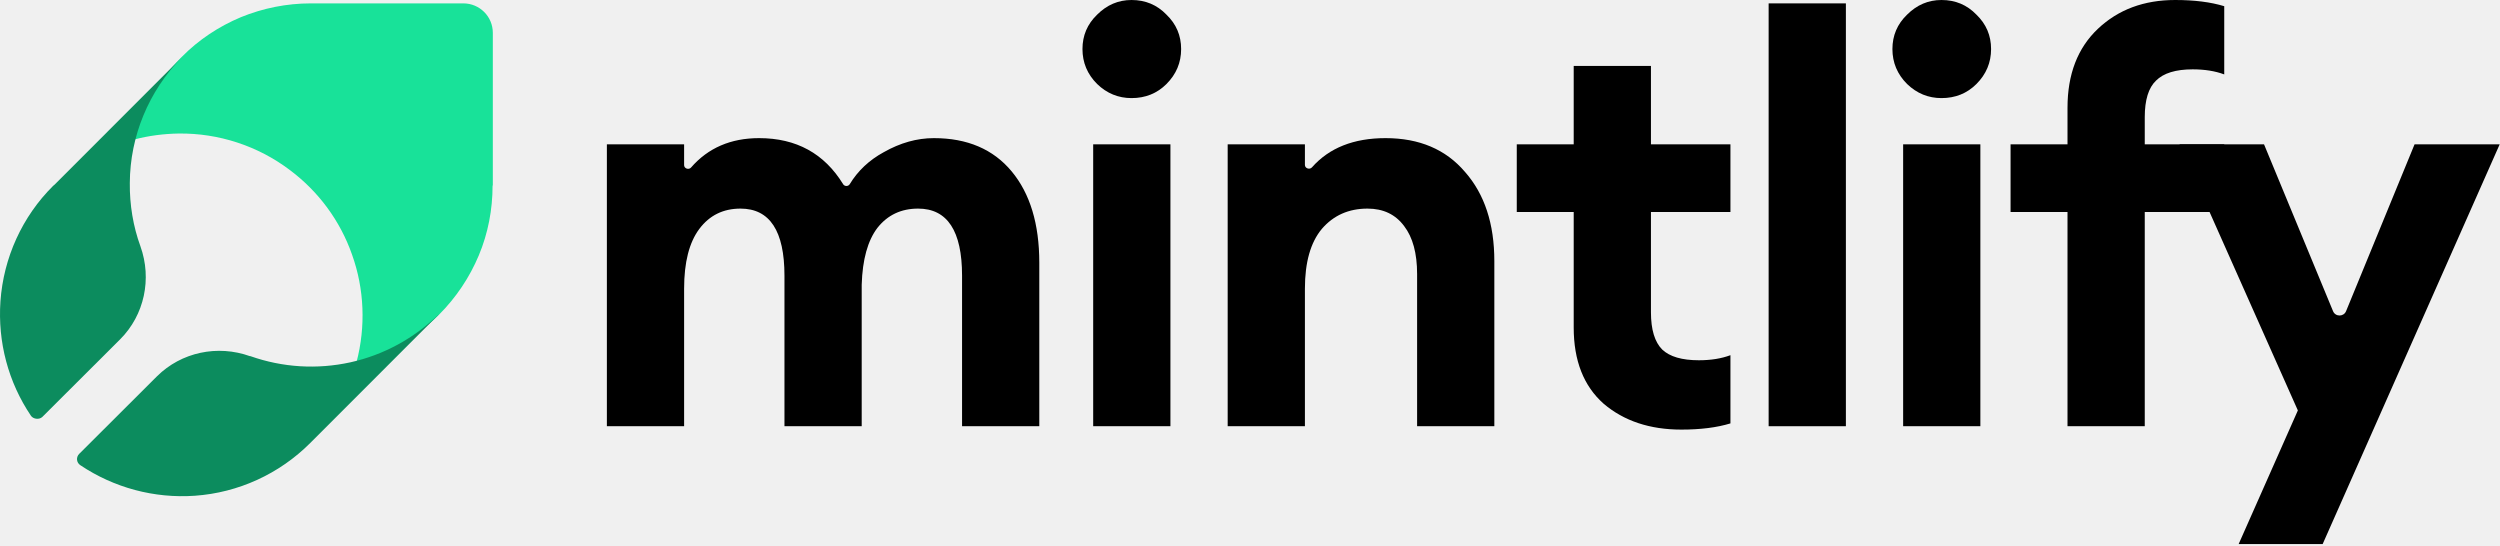
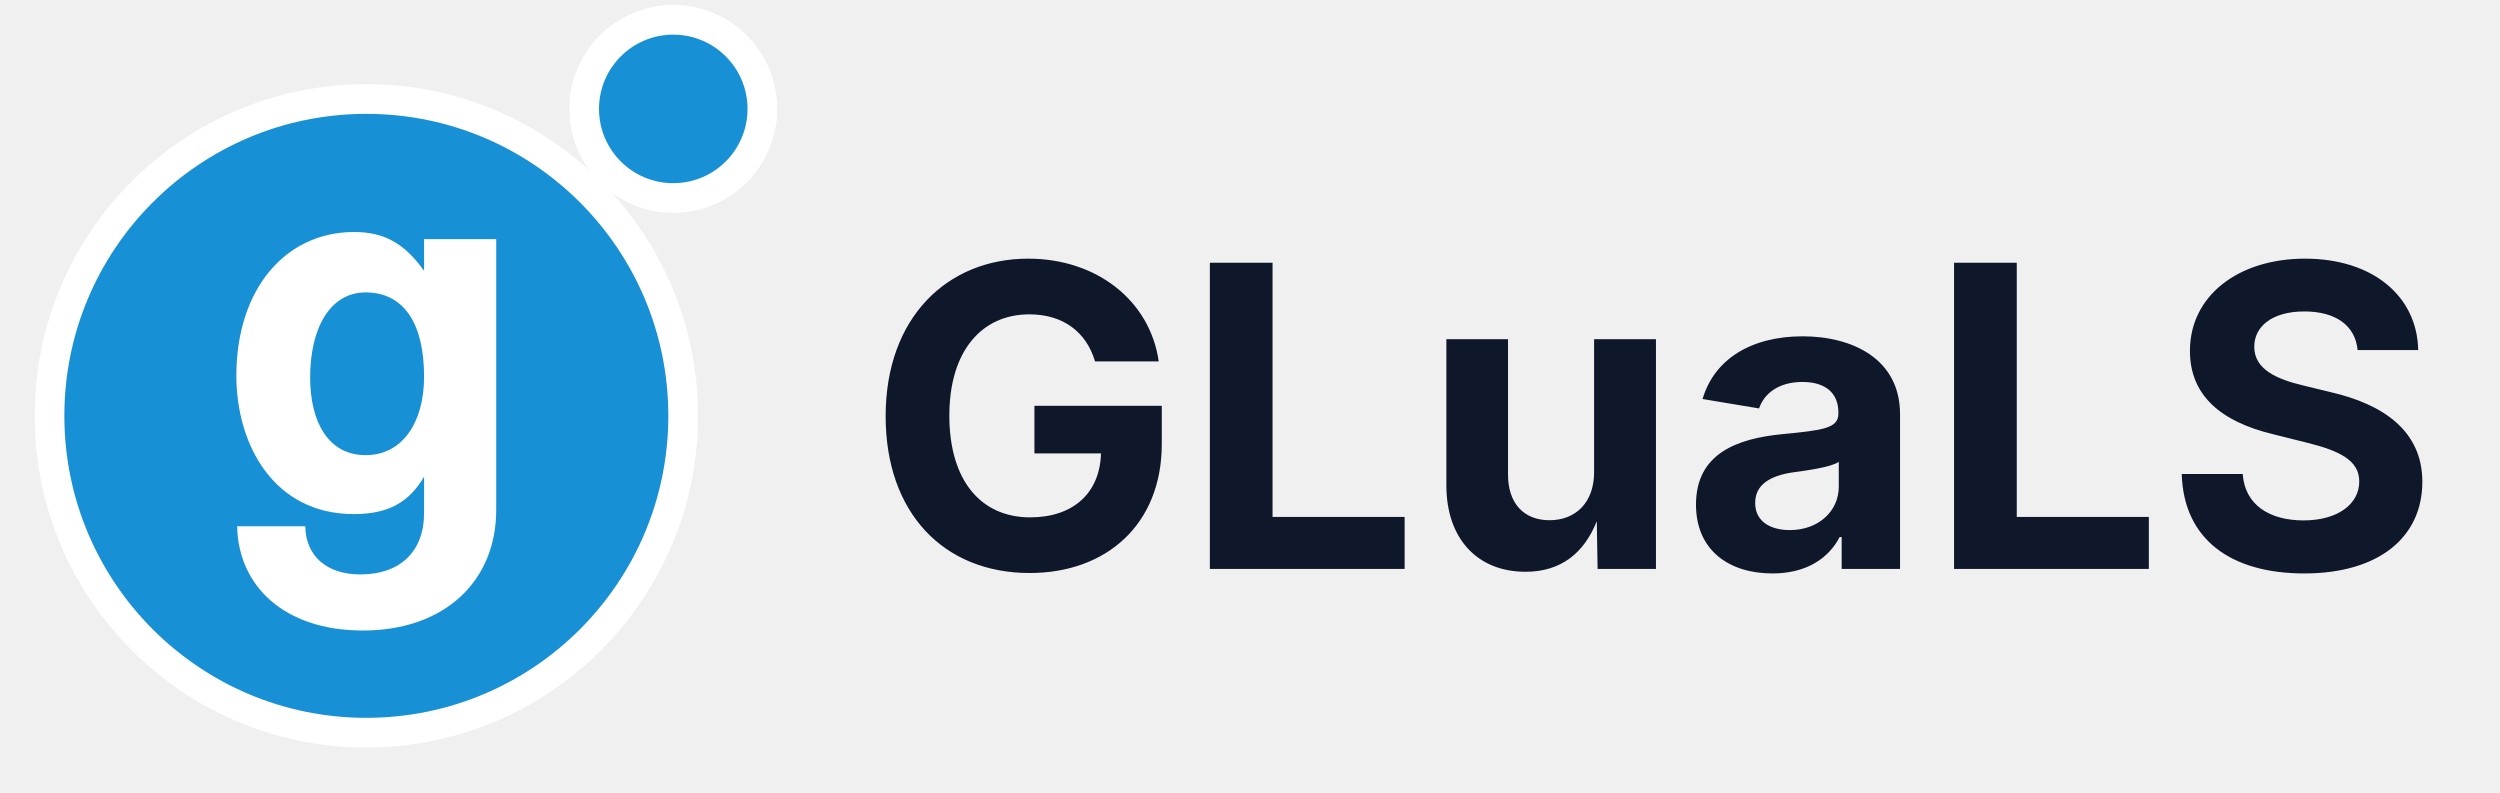
- <svg xmlns="http://www.w3.org/2000/svg" width="1682" height="367" viewBox="0 0 1682 367" fill="none">
-   <path d="M1562.69 366.037H1506.17L1546 276.14L1466.34 97.105H1523.24L1569.66 209.337C1571.28 213.26 1576.84 213.253 1578.45 209.325L1624.52 97.105H1681.79L1562.69 366.037Z" fill="black" />
-   <path d="M1391.02 286.761V142.622H1352.71V97.104H1391.02V72.449C1391.02 49.943 1397.85 32.242 1411.5 19.345C1425.16 6.448 1442.48 0 1463.47 0C1476.37 0 1487.37 1.391 1496.47 4.172V50.069C1490.4 47.793 1483.32 46.656 1475.23 46.656C1463.85 46.656 1455.63 49.184 1450.57 54.242C1445.51 59.046 1442.99 67.265 1442.99 78.897V97.104H1496.47V142.622H1442.99V286.761H1391.02Z" fill="black" />
-   <path d="M1306.22 66.001C1297.37 66.001 1289.66 62.84 1283.08 56.518C1276.51 49.943 1273.22 42.104 1273.22 33C1273.22 23.897 1276.51 16.184 1283.08 9.862C1289.66 3.287 1297.37 0 1306.22 0C1315.58 0 1323.42 3.287 1329.74 9.862C1336.31 16.184 1339.6 23.897 1339.6 33C1339.6 42.104 1336.31 49.943 1329.74 56.518C1323.42 62.84 1315.58 66.001 1306.22 66.001ZM1280.43 286.761V97.104H1332.39V286.761H1280.43Z" fill="black" />
-   <path d="M1189.94 286.761V2.276H1241.91V286.761H1189.94Z" fill="black" />
-   <path d="M1131.24 289.037C1110 289.037 1092.55 283.221 1078.89 271.588C1065.49 259.703 1058.79 242.634 1058.79 220.381V142.622H1020.48V97.104H1058.79V44.38H1110.76V97.104H1164.24V142.622H1110.76V210.14C1110.76 221.772 1113.29 230.117 1118.34 235.174C1123.4 239.979 1131.62 242.381 1143 242.381C1151.09 242.381 1158.17 241.243 1164.24 238.967V284.864C1155.14 287.646 1144.14 289.037 1131.24 289.037Z" fill="black" />
-   <path d="M825.979 286.761V97.104H877.945V110.967C877.945 113.311 881.135 114.347 882.688 112.591C894.273 99.485 910.773 92.932 932.187 92.932C954.946 92.932 972.774 100.518 985.67 115.691C998.82 130.61 1005.39 150.587 1005.39 175.622V286.761H953.429V184.346C953.429 170.438 950.521 159.691 944.704 152.105C938.888 144.265 930.67 140.346 920.049 140.346C907.405 140.346 897.164 144.898 889.325 154.001C881.738 163.105 877.945 176.507 877.945 194.208V286.761H825.979Z" fill="black" />
-   <path d="M761.286 66.001C752.436 66.001 744.723 62.84 738.148 56.518C731.574 49.943 728.286 42.104 728.286 33C728.286 23.897 731.574 16.184 738.148 9.862C744.723 3.287 752.436 0 761.286 0C770.643 0 778.482 3.287 784.804 9.862C791.379 16.184 794.666 23.897 794.666 33C794.666 42.104 791.379 49.943 784.804 56.518C778.482 62.84 770.643 66.001 761.286 66.001ZM735.493 286.761V97.104H787.459V286.761H735.493Z" fill="black" />
-   <path d="M647.273 286.761V185.484C647.273 155.392 637.411 140.346 617.686 140.346C606.307 140.346 597.204 144.645 590.376 153.243C583.801 161.84 580.261 174.61 579.755 191.553V286.761H527.789V185.484C527.789 155.392 517.927 140.346 498.203 140.346C486.571 140.346 477.341 144.898 470.513 154.001C463.685 163.105 460.272 176.507 460.272 194.208V286.761H408.306V97.104H460.272V111.103C460.272 113.435 463.407 114.462 464.939 112.704C476.419 99.522 491.68 92.932 510.72 92.932C535.742 92.932 554.588 103.262 567.259 123.923C568.258 125.553 570.718 125.527 571.712 123.894C577.189 114.891 584.802 107.731 594.548 102.415C605.675 96.093 616.928 92.932 628.307 92.932C650.813 92.932 668.261 100.392 680.652 115.311C693.043 130.231 699.239 150.714 699.239 176.76V286.761H647.273Z" fill="black" />
-   <path d="M331.569 124.833V22.09C331.569 11.065 322.625 2.276 311.764 2.276H209.069C192.938 2.276 176.967 5.472 162.113 11.544C147.26 17.775 133.685 26.724 122.345 38.228L121.546 39.027C106.533 54.207 95.833 73.062 90.402 93.834C100.145 91.277 110.206 89.999 120.268 89.839C147.1 89.52 173.453 98.148 194.855 114.287C214.18 128.668 228.873 148.481 236.859 171.331C245.164 194.5 246.122 219.746 239.893 243.554C260.496 238.122 279.503 227.416 294.675 212.396L295.474 211.597C306.813 200.252 315.917 186.67 322.145 171.81C328.374 156.95 331.409 140.971 331.409 124.833H331.569Z" fill="#18E299" />
-   <path d="M87.337 123.098C87.496 91.579 100.066 61.334 122.182 38.73L36.739 124.212C36.421 124.531 36.102 124.69 35.784 125.008C14.941 145.702 2.371 173.4 0.303 202.69C-1.607 230.07 5.553 257.131 20.828 279.736C22.285 281.892 26.238 282.601 28.466 280.532L80.813 228.319C97.202 211.923 102.293 187.568 94.497 165.759C89.564 152.229 87.178 137.743 87.337 123.098Z" fill="#0C8C5E" />
-   <path d="M294.976 211.605C278.587 227.683 258.062 238.826 235.786 243.761C213.351 248.695 190.121 247.263 168.482 239.622C168.482 239.622 168.323 239.622 168.164 239.622C146.365 231.822 122.022 236.916 105.633 253.153L53.285 305.365C51.057 307.594 51.376 311.255 54.081 313.006C76.674 328.128 103.724 335.451 131.091 333.541C160.368 331.471 187.894 318.896 208.737 298.043L209.533 297.247L294.976 211.764V211.605Z" fill="#0C8C5E" />
+ <svg xmlns="http://www.w3.org/2000/svg" width="1010" height="320" viewBox="-20 -40 1010 320" fill="none">
+   <circle cx="128" cy="128" r="128" fill="#1890D5" stroke="white" stroke-width="12" />
+   <circle cx="252" cy="4" r="36" fill="#1890D5" stroke="white" stroke-width="12" />
+   <path d="M 151.33,56.61 V 69.41 C 143.28,58.16 135.07,53.73 123.07,53.73 C 95.22,53.73 75.49,76.91 75.49,111.74 C 75.49,139.94 90.81,167.69 122.91,167.69 C 136.97,167.69 145.18,162.95 151.33,152.61 V 167.22 C 151.33,183.05 141.41,192.07 125.61,192.07 C 111.86,192.07 103.5,184.5 103.34,172.62 H 75.8 C 76.27,196.74 94.83,214.73 126.62,214.73 C 159.81,214.73 180.47,194.61 180.47,166.09 V 56.61 H 151.33 Z M 127.72,143.88 C 112.72,143.88 105.3,130.61 105.3,112.45 C 105.3,93.06 113.03,78.14 127.72,78.14 C 143.44,78.14 151.33,91.1 151.33,112.14 C 151.33,130.92 142.42,143.88 127.72,143.88 Z" fill="white" />
+   <text x="330" y="128" dominant-baseline="central" font-family="Inter, 'Segoe UI', Helvetica, Arial, sans-serif" font-size="170" font-weight="700" fill="#0F172A">GLuaLS</text>
</svg>
